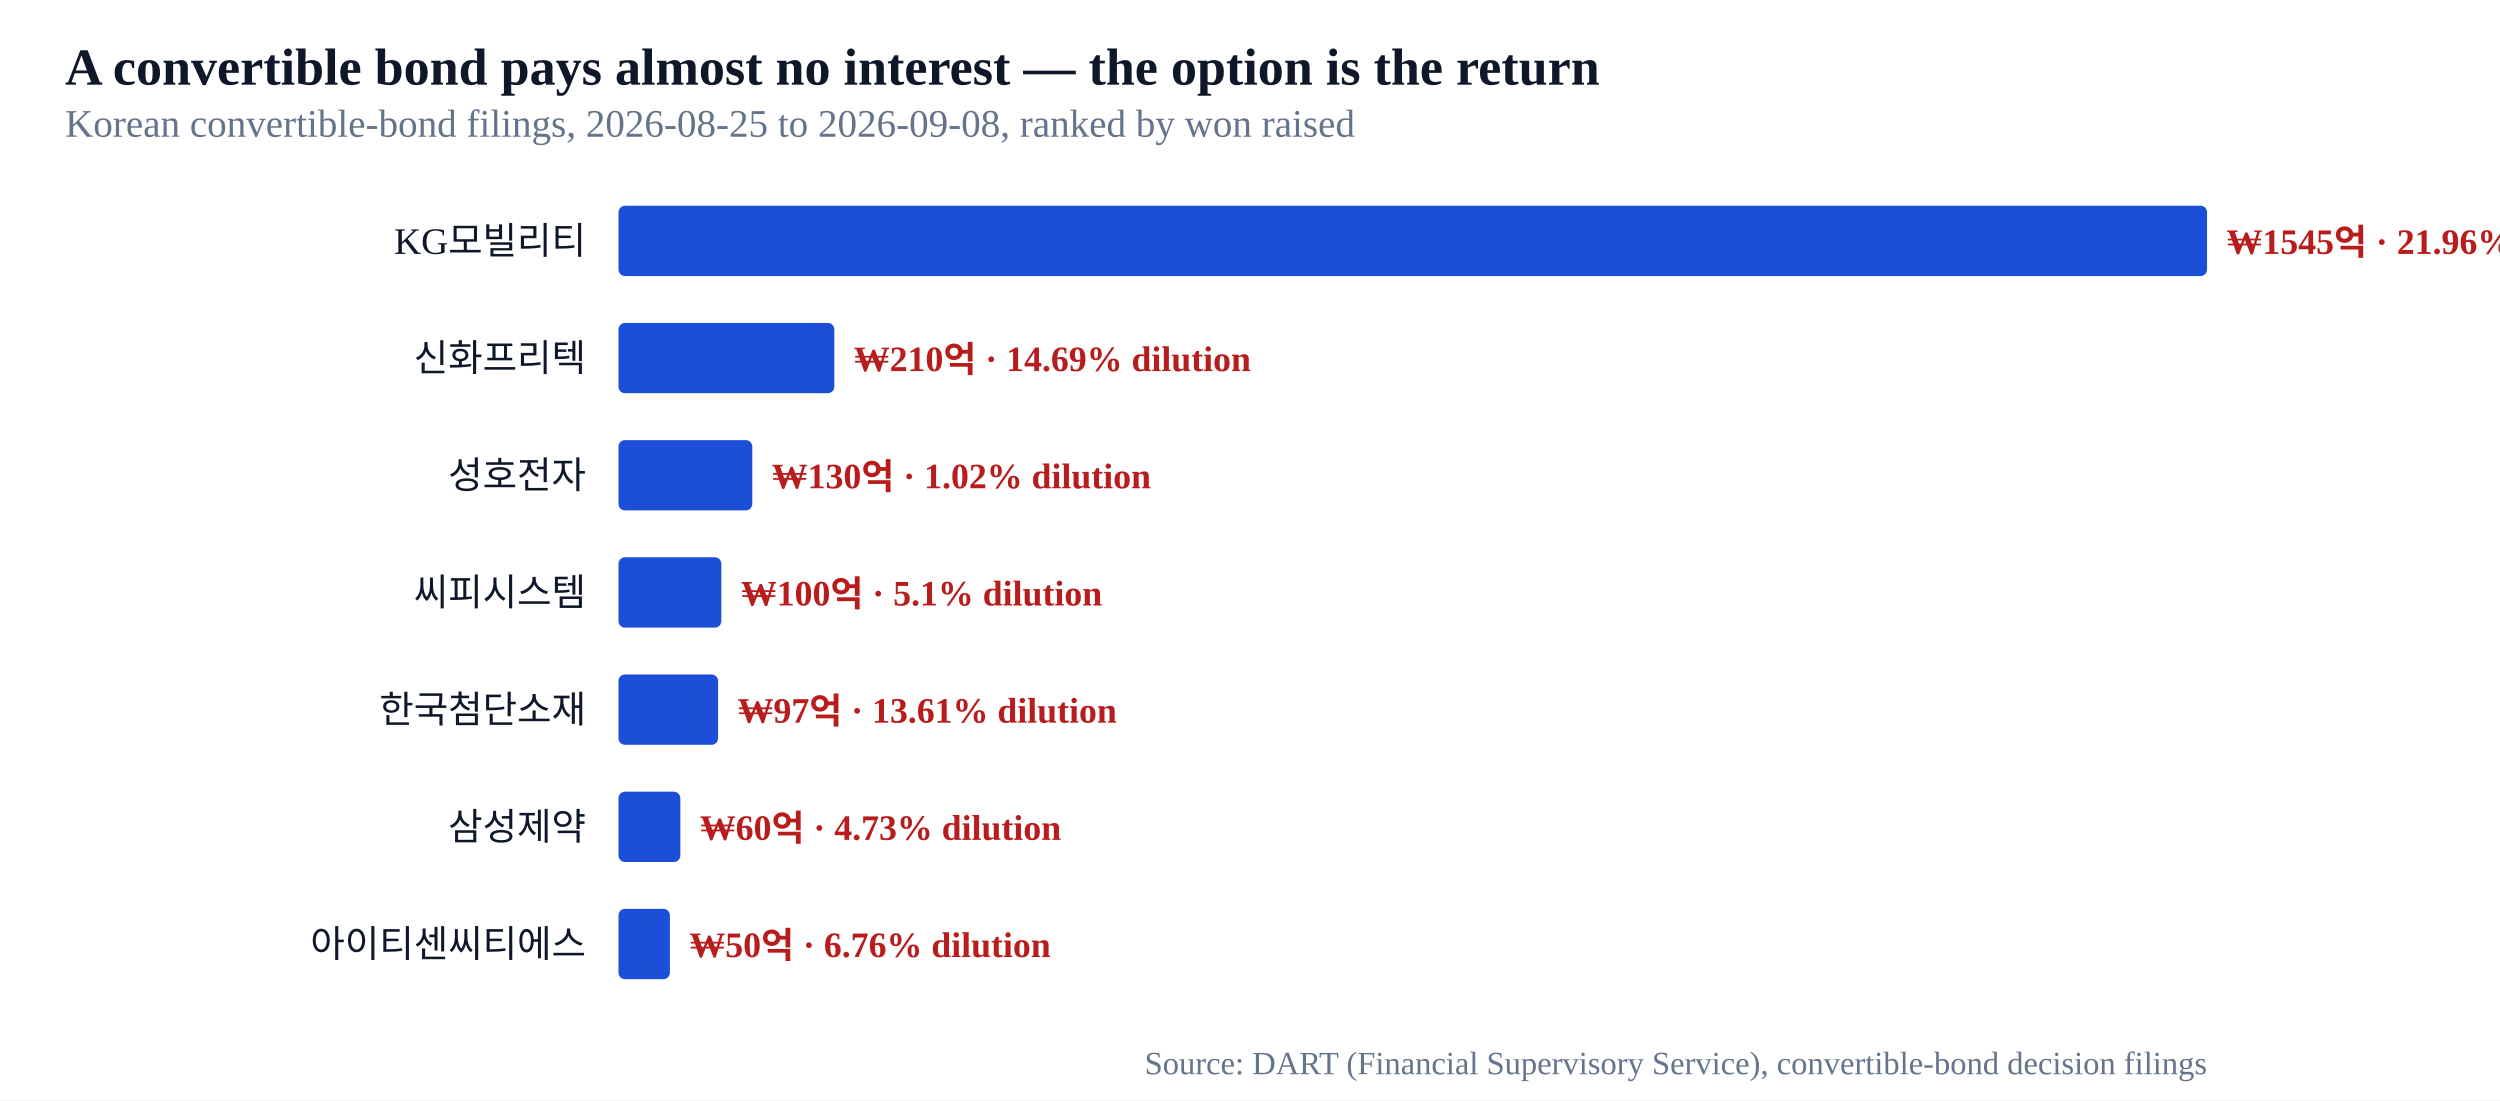
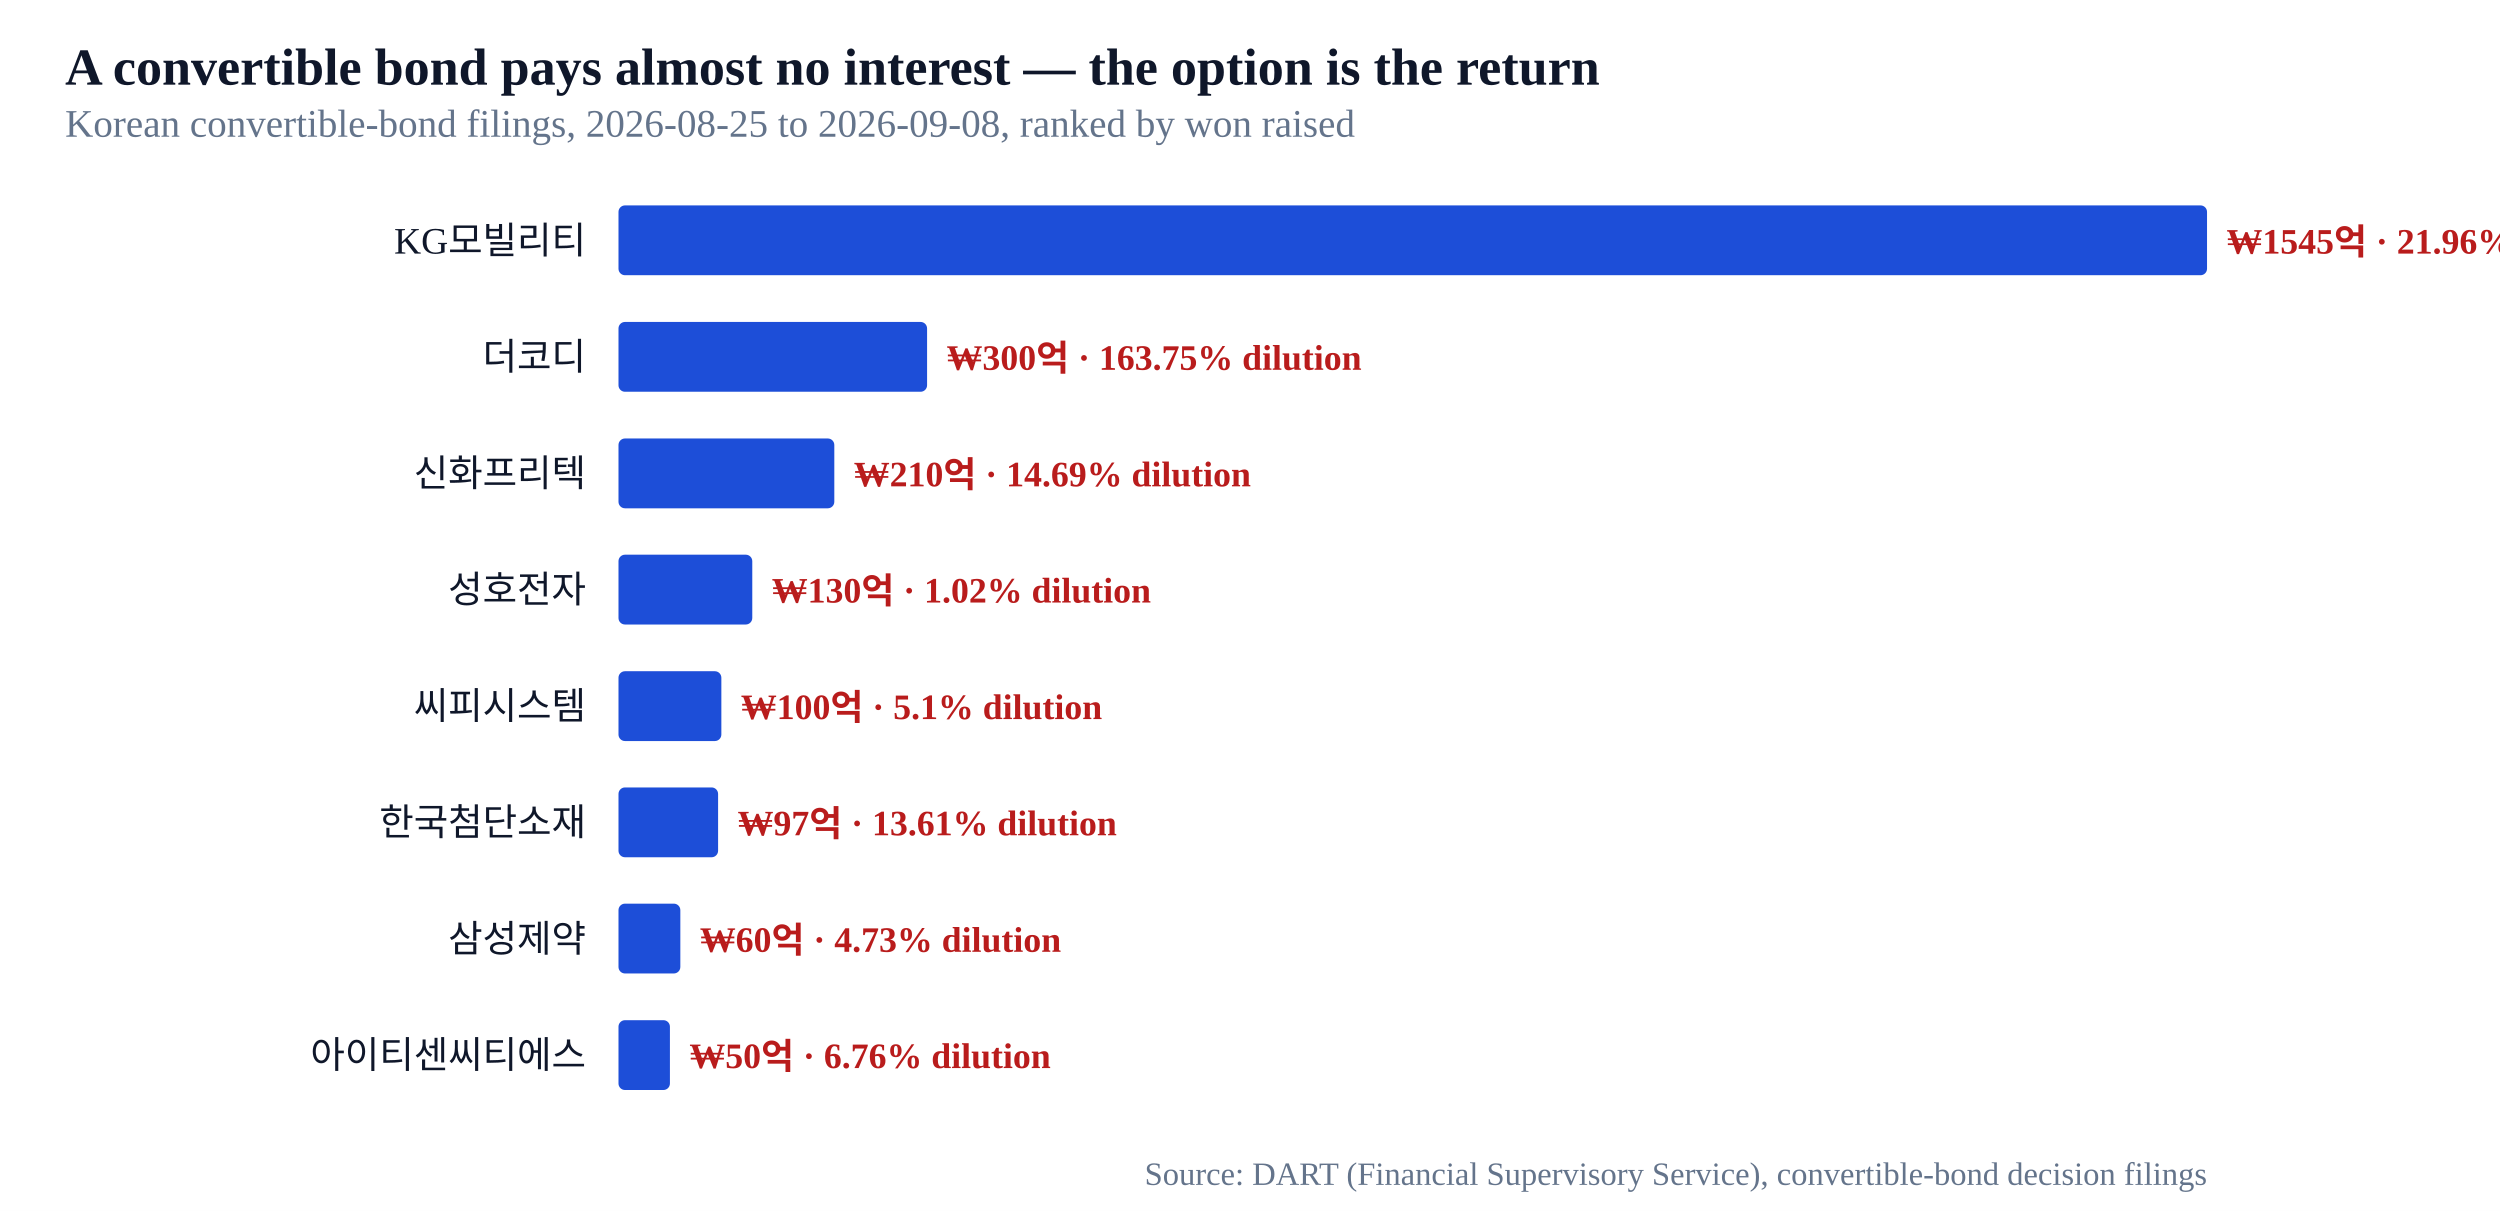
- <svg xmlns="http://www.w3.org/2000/svg" viewBox="0 0 768 338" font-family="Georgia,'Times New Roman',serif" role="img" aria-label="Korean convertible-bond filings this week, ranked by amount raised, with each filing's potential dilution on conversion">
-   <rect width="768" height="338" fill="#ffffff" />
+ <svg xmlns="http://www.w3.org/2000/svg" viewBox="0 0 768 372" font-family="Georgia,'Times New Roman',serif" role="img" aria-label="Korean convertible-bond filings this week, ranked by amount raised, with each filing's potential dilution on conversion">
+   <rect width="768" height="372" fill="#ffffff" />
  <text x="20" y="26" font-size="16" font-weight="700" fill="#0f172a">A convertible bond pays almost no interest — the option is the return</text>
  <text x="20" y="42" font-size="12" fill="#64748b">Korean convertible-bond filings, 2026-08-25 to 2026-09-08, ranked by won raised</text>
-   <rect x="190" y="63.2" width="488.0" height="21.6" fill="#1d4ed8" rx="2" />
-   <text x="180" y="78.0" text-anchor="end" font-size="11.5" fill="#0f172a">KG모빌리티</text>
-   <text x="684.0" y="78.0" font-size="11" font-weight="700" fill="#b91c1c">₩1545억 · 21.96% dilution</text>
-   <rect x="190" y="99.2" width="66.3" height="21.6" fill="#1d4ed8" rx="2" />
-   <text x="180" y="114.0" text-anchor="end" font-size="11.5" fill="#0f172a">신화프리텍</text>
-   <text x="262.3" y="114.0" font-size="11" font-weight="700" fill="#b91c1c">₩210억 · 14.69% dilution</text>
-   <rect x="190" y="135.2" width="41.1" height="21.6" fill="#1d4ed8" rx="2" />
-   <text x="180" y="150.0" text-anchor="end" font-size="11.5" fill="#0f172a">성호전자</text>
-   <text x="237.1" y="150.0" font-size="11" font-weight="700" fill="#b91c1c">₩130억 · 1.02% dilution</text>
-   <rect x="190" y="171.2" width="31.6" height="21.6" fill="#1d4ed8" rx="2" />
-   <text x="180" y="186.0" text-anchor="end" font-size="11.5" fill="#0f172a">씨피시스템</text>
-   <text x="227.6" y="186.0" font-size="11" font-weight="700" fill="#b91c1c">₩100억 · 5.1% dilution</text>
-   <rect x="190" y="207.2" width="30.6" height="21.6" fill="#1d4ed8" rx="2" />
-   <text x="180" y="222.0" text-anchor="end" font-size="11.5" fill="#0f172a">한국첨단소재</text>
-   <text x="226.6" y="222.0" font-size="11" font-weight="700" fill="#b91c1c">₩97억 · 13.61% dilution</text>
-   <rect x="190" y="243.2" width="19.0" height="21.6" fill="#1d4ed8" rx="2" />
-   <text x="180" y="258.0" text-anchor="end" font-size="11.5" fill="#0f172a">삼성제약</text>
-   <text x="215.0" y="258.0" font-size="11" font-weight="700" fill="#b91c1c">₩60억 · 4.73% dilution</text>
-   <rect x="190" y="279.2" width="15.8" height="21.6" fill="#1d4ed8" rx="2" />
-   <text x="180" y="294.0" text-anchor="end" font-size="11.5" fill="#0f172a">아이티센씨티에스</text>
-   <text x="211.8" y="294.0" font-size="11" font-weight="700" fill="#b91c1c">₩50억 · 6.76% dilution</text>
-   <text x="678" y="330" text-anchor="end" font-size="10" fill="#64748b">Source: DART (Financial Supervisory Service), convertible-bond decision filings</text>
+   <rect x="190" y="63.1" width="488.0" height="21.45" fill="#1d4ed8" rx="2" />
+   <text x="180" y="77.9" text-anchor="end" font-size="11.5" fill="#0f172a">KG모빌리티</text>
+   <text x="684.0" y="77.9" font-size="11" font-weight="700" fill="#b91c1c">₩1545억 · 21.96% dilution</text>
+   <rect x="190" y="98.9" width="94.8" height="21.45" fill="#1d4ed8" rx="2" />
+   <text x="180" y="113.6" text-anchor="end" font-size="11.5" fill="#0f172a">더코디</text>
+   <text x="290.8" y="113.6" font-size="11" font-weight="700" fill="#b91c1c">₩300억 · 163.75% dilution</text>
+   <rect x="190" y="134.7" width="66.3" height="21.45" fill="#1d4ed8" rx="2" />
+   <text x="180" y="149.4" text-anchor="end" font-size="11.5" fill="#0f172a">신화프리텍</text>
+   <text x="262.3" y="149.4" font-size="11" font-weight="700" fill="#b91c1c">₩210억 · 14.69% dilution</text>
+   <rect x="190" y="170.4" width="41.1" height="21.45" fill="#1d4ed8" rx="2" />
+   <text x="180" y="185.1" text-anchor="end" font-size="11.5" fill="#0f172a">성호전자</text>
+   <text x="237.1" y="185.1" font-size="11" font-weight="700" fill="#b91c1c">₩130억 · 1.02% dilution</text>
+   <rect x="190" y="206.2" width="31.6" height="21.45" fill="#1d4ed8" rx="2" />
+   <text x="180" y="220.9" text-anchor="end" font-size="11.5" fill="#0f172a">씨피시스템</text>
+   <text x="227.6" y="220.9" font-size="11" font-weight="700" fill="#b91c1c">₩100억 · 5.1% dilution</text>
+   <rect x="190" y="241.9" width="30.6" height="21.45" fill="#1d4ed8" rx="2" />
+   <text x="180" y="256.6" text-anchor="end" font-size="11.5" fill="#0f172a">한국첨단소재</text>
+   <text x="226.6" y="256.6" font-size="11" font-weight="700" fill="#b91c1c">₩97억 · 13.61% dilution</text>
+   <rect x="190" y="277.6" width="19.0" height="21.45" fill="#1d4ed8" rx="2" />
+   <text x="180" y="292.4" text-anchor="end" font-size="11.5" fill="#0f172a">삼성제약</text>
+   <text x="215.0" y="292.4" font-size="11" font-weight="700" fill="#b91c1c">₩60억 · 4.73% dilution</text>
+   <rect x="190" y="313.4" width="15.8" height="21.45" fill="#1d4ed8" rx="2" />
+   <text x="180" y="328.1" text-anchor="end" font-size="11.5" fill="#0f172a">아이티센씨티에스</text>
+   <text x="211.8" y="328.1" font-size="11" font-weight="700" fill="#b91c1c">₩50억 · 6.76% dilution</text>
+   <text x="678" y="364" text-anchor="end" font-size="10" fill="#64748b">Source: DART (Financial Supervisory Service), convertible-bond decision filings</text>
</svg>
